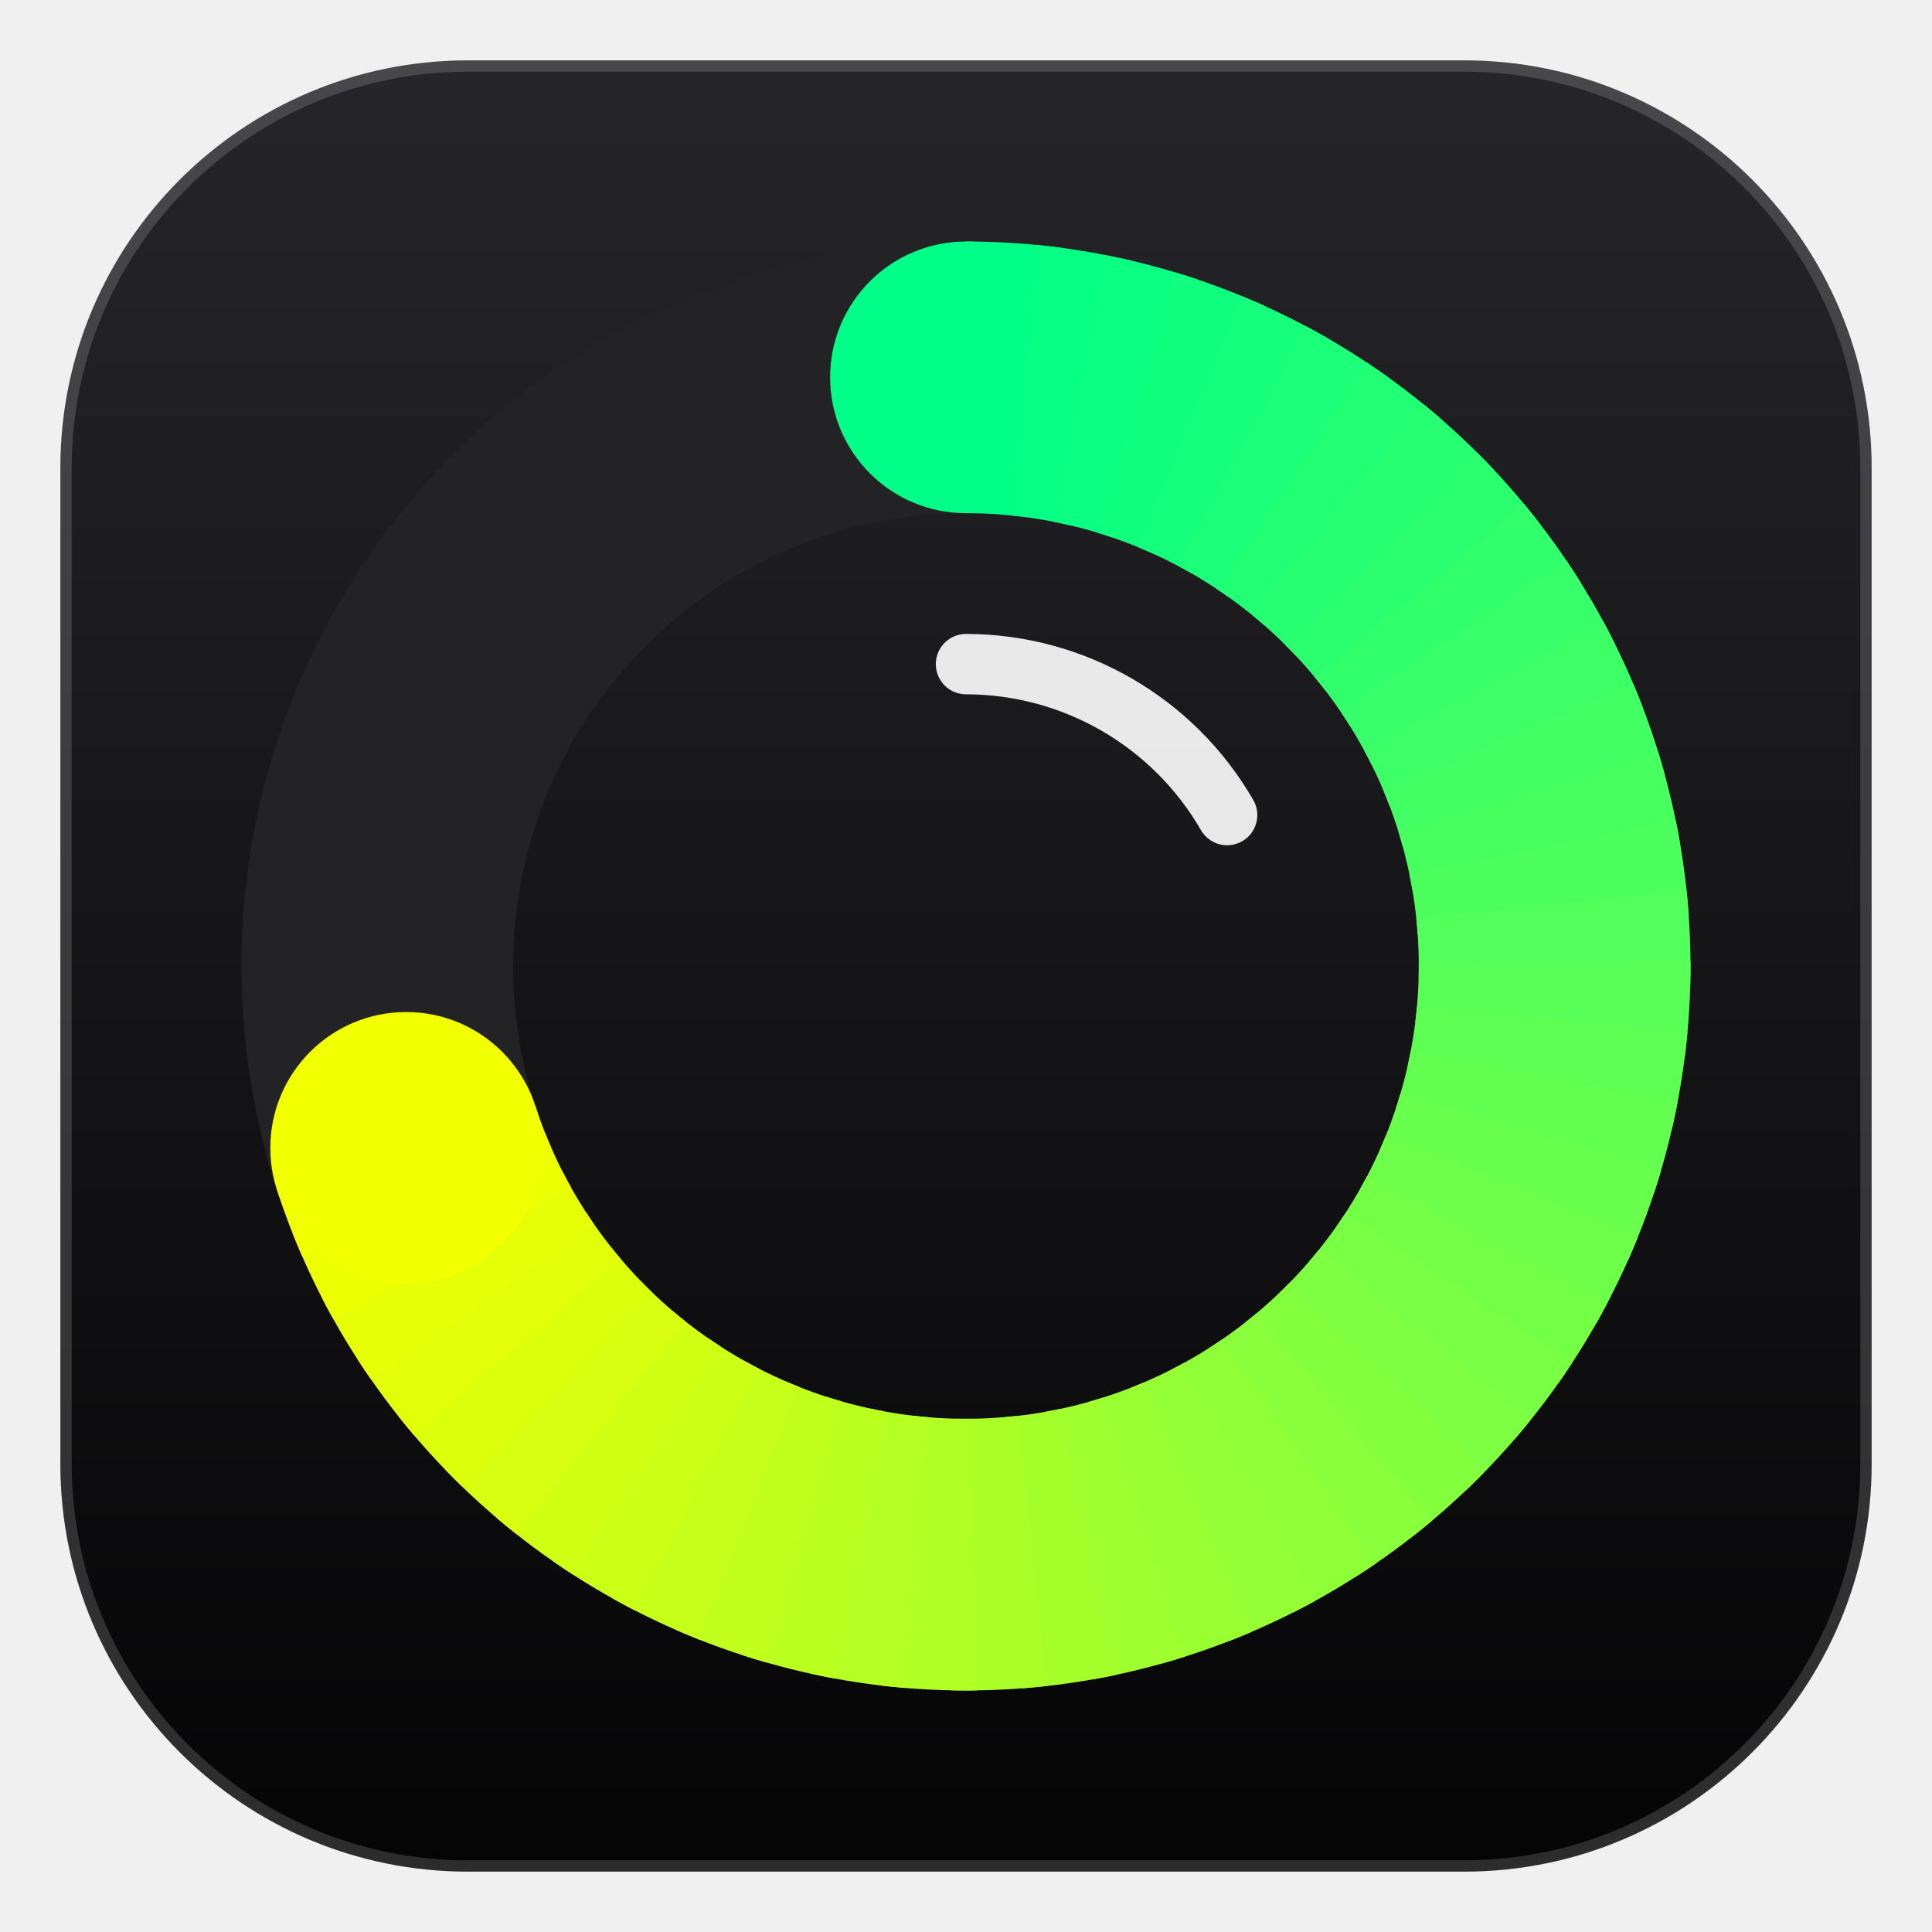
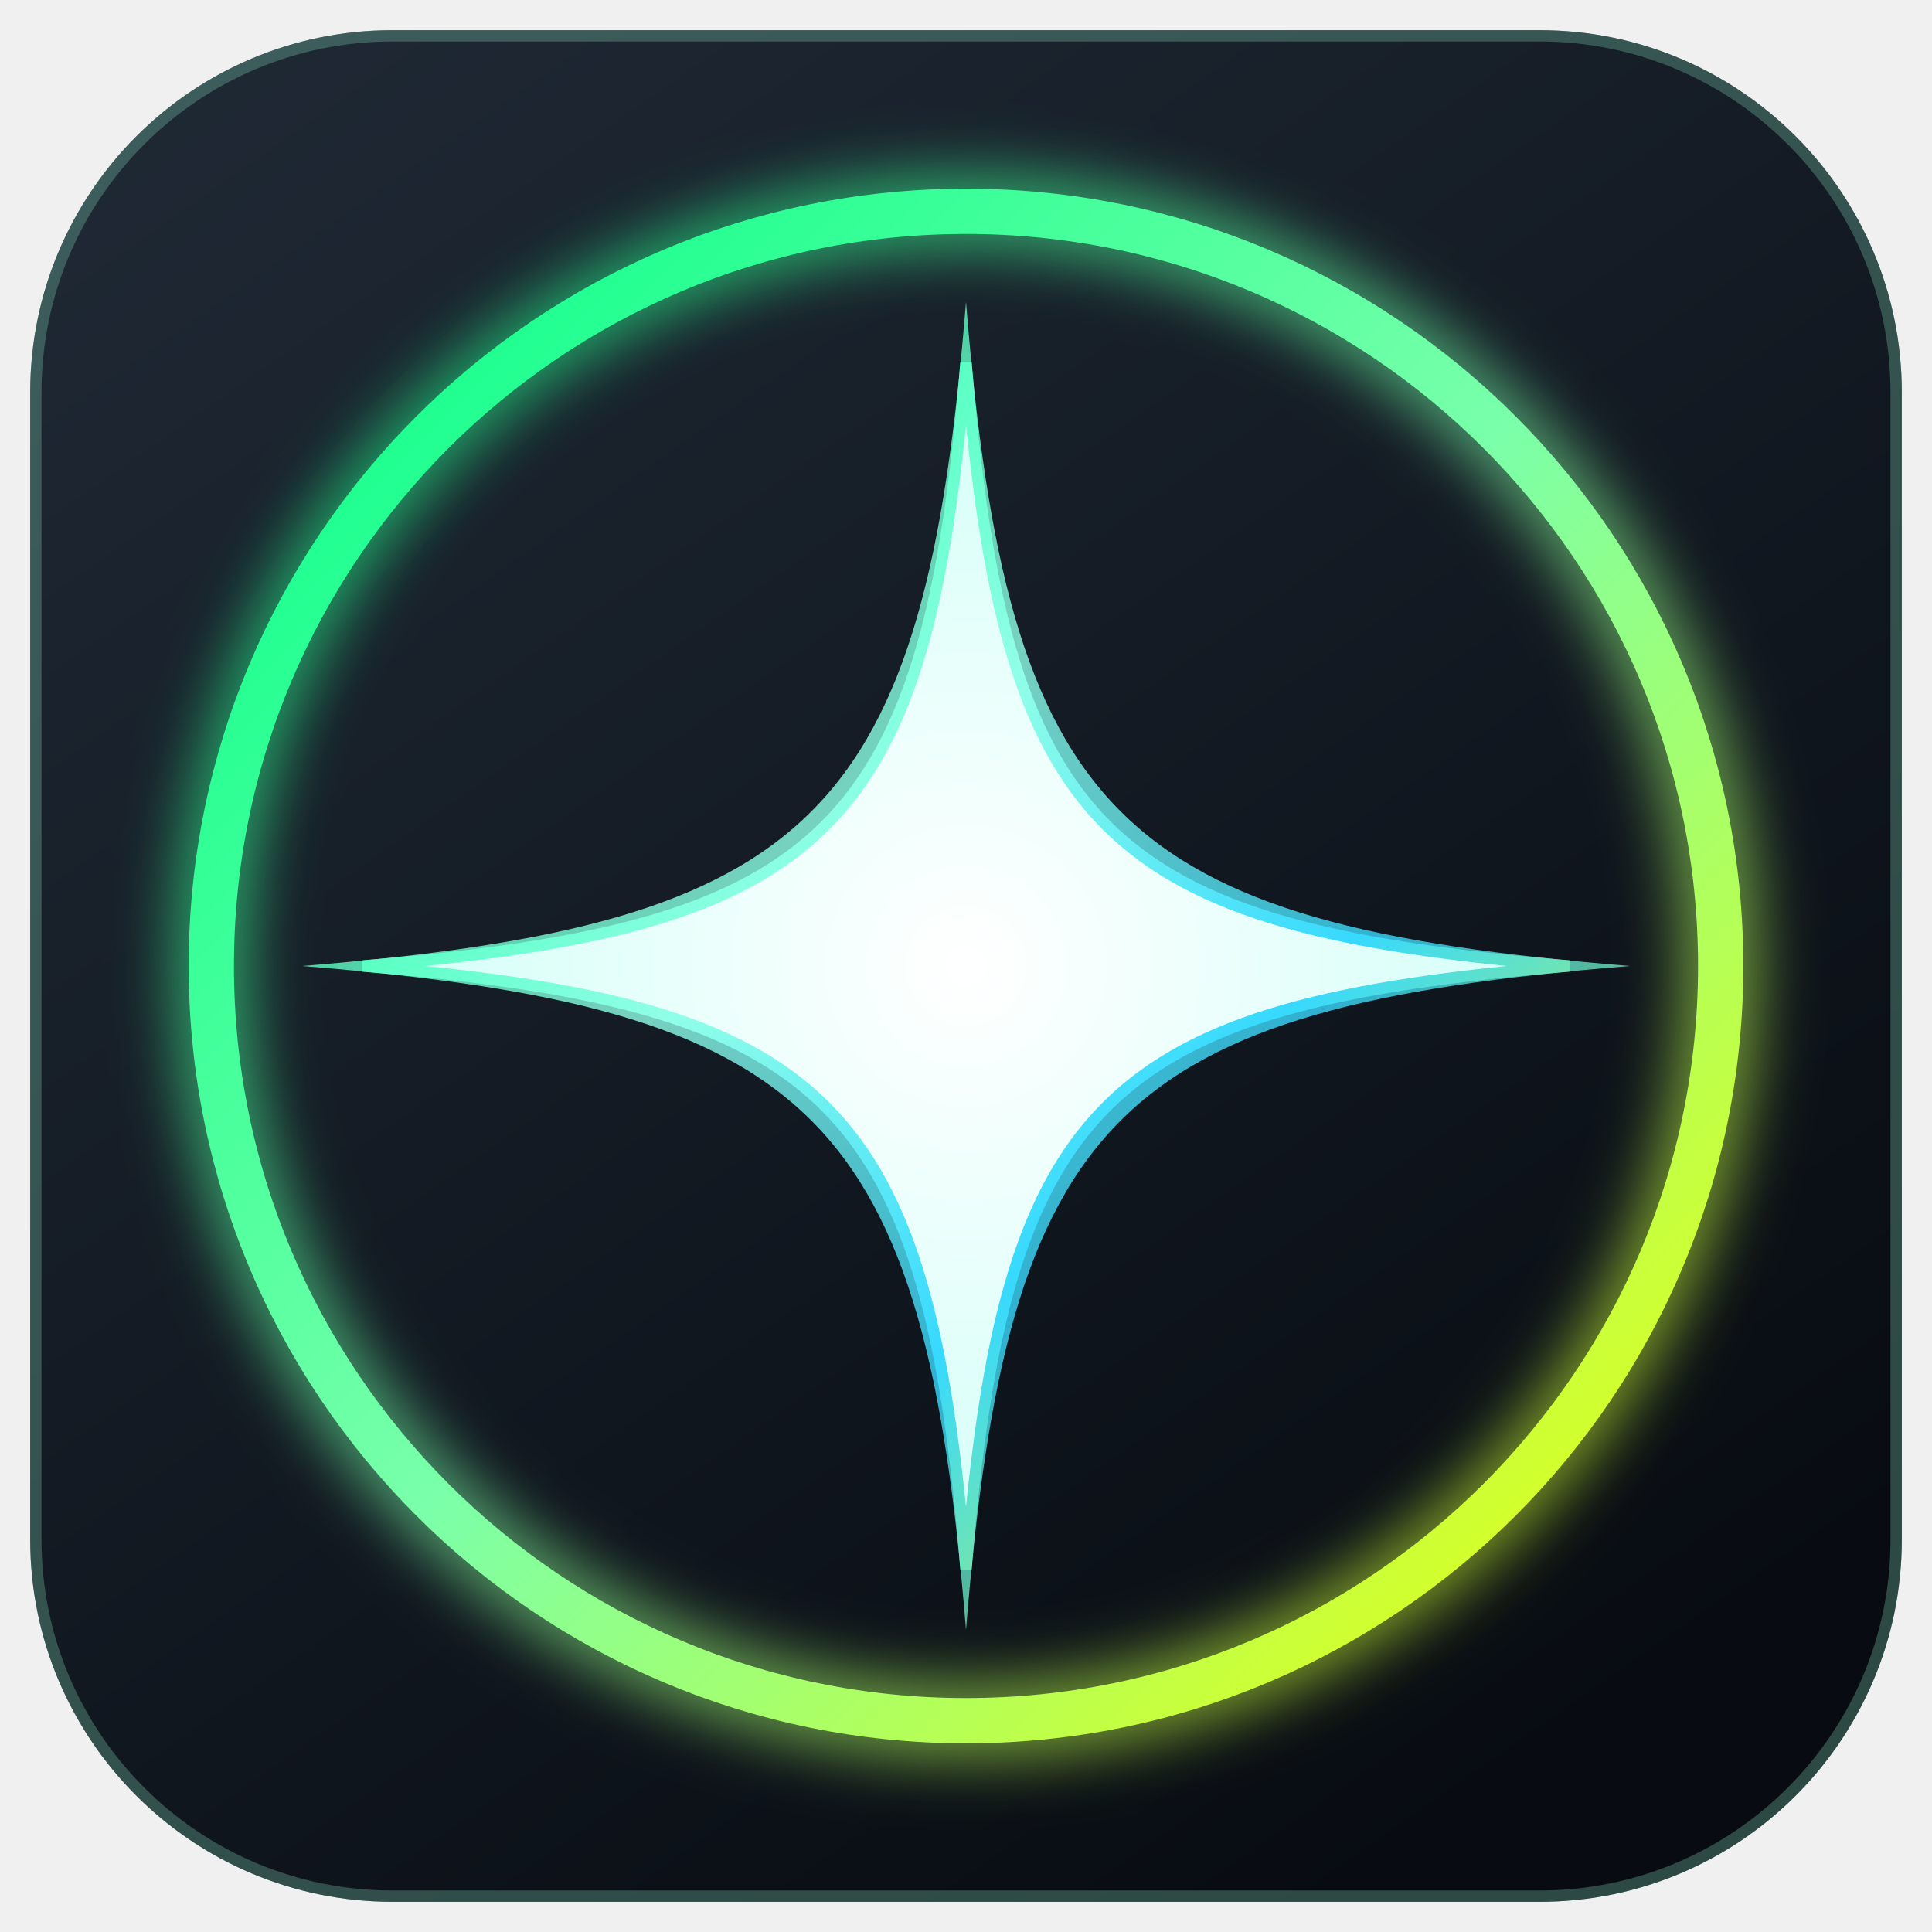
<svg xmlns="http://www.w3.org/2000/svg" viewBox="0 0 256 256">
  <defs>
-     <linearGradient id="rg" x1="0" y1="0" x2="0" y2="1">
-       <stop offset="0" stop-color="#26262a" />
-       <stop offset="1" stop-color="#050506" />
+     <linearGradient id="tile" x2=".7" y2="1">
+       <stop stop-color="#202a36" />
+       <stop offset="1" stop-color="#080c12" />
    </linearGradient>
+     <linearGradient id="ring" x1="0" y1="0" x2="1" y2="1">
+       <stop stop-color="#00ff88" />
+       <stop offset=".5" stop-color="#7affaa" />
+       <stop offset="1" stop-color="#f2ff00" />
+     </linearGradient>
+     <linearGradient id="rim" x2="1" y2="1">
+       <stop stop-color="#00ff88" />
+       <stop offset=".4" stop-color="#91ffe8" />
+       <stop offset=".65" stop-color="#37d9ff" />
+       <stop offset="1" stop-color="#f2ff00" />
+     </linearGradient>
+     <radialGradient id="spark">
+       <stop stop-color="#fff" />
+       <stop offset="1" stop-color="#d2fff7" />
+     </radialGradient>
+     <filter id="glow" x="-25%" y="-25%" width="150%" height="150%">
+       <feGaussianBlur stdDeviation="4" />
+     </filter>
  </defs>
-   <rect x="8" y="8" width="240" height="240" rx="54" fill="url(#rg)" />
-   <circle cx="128" cy="128" r="78" fill="none" stroke="#232326" stroke-width="36" />
-   <circle cx="128.00" cy="50.00" r="18" fill="#00FF88" />
-   <path d="M128.00 50.00A78 78 0 0 1 138.26 50.68" stroke="#00ff88" stroke-width="36" fill="none" />
-   <path d="M135.61 50.37A78 78 0 0 1 145.76 52.05" stroke="#06ff85" stroke-width="36" fill="none" />
-   <path d="M143.15 51.49A78 78 0 0 1 153.09 54.14" stroke="#0bff82" stroke-width="36" fill="none" />
-   <path d="M150.54 53.33A78 78 0 0 1 160.17 56.94" stroke="#11ff7f" stroke-width="36" fill="none" />
-   <path d="M157.72 55.89A78 78 0 0 1 166.95 60.42" stroke="#16ff7c" stroke-width="36" fill="none" />
-   <path d="M164.62 59.13A78 78 0 0 1 173.36 64.55" stroke="#1cff79" stroke-width="36" fill="none" />
-   <path d="M171.16 63.03A78 78 0 0 1 179.34 69.28" stroke="#21ff75" stroke-width="36" fill="none" />
-   <path d="M177.30 67.55A78 78 0 0 1 184.82 74.57" stroke="#27ff72" stroke-width="36" fill="none" />
-   <path d="M182.96 72.65A78 78 0 0 1 189.77 80.37" stroke="#2cff6f" stroke-width="36" fill="none" />
-   <path d="M188.10 78.28A78 78 0 0 1 194.12 86.62" stroke="#32ff6c" stroke-width="36" fill="none" />
-   <path d="M192.66 84.38A78 78 0 0 1 197.84 93.27" stroke="#37ff69" stroke-width="36" fill="none" />
-   <path d="M196.61 90.90A78 78 0 0 1 200.90 100.25" stroke="#3dff66" stroke-width="36" fill="none" />
-   <path d="M199.91 97.77A78 78 0 0 1 203.26 107.50" stroke="#42ff63" stroke-width="36" fill="none" />
-   <path d="M202.51 104.93A78 78 0 0 1 204.90 114.94" stroke="#48ff60" stroke-width="36" fill="none" />
-   <path d="M204.41 112.32A78 78 0 0 1 205.81 122.50" stroke="#4dff5d" stroke-width="36" fill="none" />
-   <path d="M205.57 119.85A78 78 0 0 1 205.97 130.12" stroke="#53ff5a" stroke-width="36" fill="none" />
-   <path d="M206.00 127.46A78 78 0 0 1 205.39 137.72" stroke="#58ff57" stroke-width="36" fill="none" />
-   <path d="M205.68 135.07A78 78 0 0 1 204.07 145.23" stroke="#5eff53" stroke-width="36" fill="none" />
-   <path d="M204.62 142.62A78 78 0 0 1 202.03 152.57" stroke="#63ff50" stroke-width="36" fill="none" />
-   <path d="M202.83 150.02A78 78 0 0 1 199.28 159.68" stroke="#69ff4d" stroke-width="36" fill="none" />
-   <path d="M200.32 157.22A78 78 0 0 1 195.85 166.48" stroke="#6eff4a" stroke-width="36" fill="none" />
-   <path d="M197.12 164.14A78 78 0 0 1 191.77 172.92" stroke="#74ff47" stroke-width="36" fill="none" />
-   <path d="M193.27 170.71A78 78 0 0 1 187.08 178.93" stroke="#79ff44" stroke-width="36" fill="none" />
-   <path d="M188.79 176.88A78 78 0 0 1 181.83 184.45" stroke="#7fff41" stroke-width="36" fill="none" />
-   <path d="M183.73 182.57A78 78 0 0 1 176.06 189.43" stroke="#84ff3e" stroke-width="36" fill="none" />
-   <path d="M178.14 187.75A78 78 0 0 1 169.84 193.83" stroke="#8aff3b" stroke-width="36" fill="none" />
-   <path d="M172.07 192.36A78 78 0 0 1 163.22 197.60" stroke="#8fff38" stroke-width="36" fill="none" />
-   <path d="M165.58 196.35A78 78 0 0 1 156.26 200.70" stroke="#95ff35" stroke-width="36" fill="none" />
-   <path d="M158.73 199.69A78 78 0 0 1 149.03 203.11" stroke="#9aff31" stroke-width="36" fill="none" />
-   <path d="M151.58 202.35A78 78 0 0 1 141.60 204.81" stroke="#a0ff2e" stroke-width="36" fill="none" />
-   <path d="M144.22 204.30A78 78 0 0 1 134.04 205.77" stroke="#a5ff2b" stroke-width="36" fill="none" />
-   <path d="M136.69 205.51A78 78 0 0 1 126.42 205.98" stroke="#abff28" stroke-width="36" fill="none" />
-   <path d="M129.09 205.99A78 78 0 0 1 118.82 205.46" stroke="#b0ff25" stroke-width="36" fill="none" />
-   <path d="M121.47 205.73A78 78 0 0 1 111.30 204.19" stroke="#b6ff22" stroke-width="36" fill="none" />
-   <path d="M113.92 204.72A78 78 0 0 1 103.95 202.20" stroke="#bbff1f" stroke-width="36" fill="none" />
-   <path d="M106.50 202.98A78 78 0 0 1 96.82 199.50" stroke="#c1ff1c" stroke-width="36" fill="none" />
-   <path d="M99.29 200.52A78 78 0 0 1 89.99 196.11" stroke="#c6ff19" stroke-width="36" fill="none" />
-   <path d="M92.35 197.37A78 78 0 0 1 83.53 192.08" stroke="#ccff16" stroke-width="36" fill="none" />
-   <path d="M85.75 193.56A78 78 0 0 1 77.49 187.44" stroke="#d1ff13" stroke-width="36" fill="none" />
-   <path d="M79.55 189.13A78 78 0 0 1 71.93 182.22" stroke="#d7ff0f" stroke-width="36" fill="none" />
-   <path d="M73.82 184.11A78 78 0 0 1 66.91 176.49" stroke="#dcff0c" stroke-width="36" fill="none" />
-   <path d="M68.60 178.55A78 78 0 0 1 62.47 170.30" stroke="#e2ff09" stroke-width="36" fill="none" />
-   <path d="M63.95 172.52A78 78 0 0 1 58.65 163.70" stroke="#e7ff06" stroke-width="36" fill="none" />
-   <path d="M59.91 166.05A78 78 0 0 1 55.50 156.76" stroke="#edff03" stroke-width="36" fill="none" />
-   <path d="M56.52 159.23A78 78 0 0 1 53.82 152.10" stroke="#f2ff00" stroke-width="36" fill="none" />
-   <circle cx="53.82" cy="152.10" r="18" fill="#F2FF00" />
-   <path d="M128 88a40 40 0 0 1 34.6 20" stroke="#fff" stroke-width="8" stroke-linecap="round" fill="none" opacity=".9" />
-   <rect x="8.75" y="8.75" width="238.5" height="238.5" rx="53.25" fill="none" stroke="#ffffff" stroke-opacity=".16" stroke-width="1.5" />
+   <rect x="4" y="4" width="248" height="248" rx="48" fill="url(#tile)" />
+   <rect x="4.75" y="4.75" width="246.5" height="246.5" rx="47.25" fill="none" stroke="#83d9b9" stroke-opacity=".3" stroke-width="1.5" />
+   <circle cx="128" cy="128" r="100" stroke="url(#ring)" stroke-width="10" fill="none" opacity=".6" filter="url(#glow)" />
+   <circle cx="128" cy="128" r="100" stroke="url(#ring)" stroke-width="6" fill="none" />
+   <path d="M128 48 C133 110 146 123 208 128 C146 133 133 146 128 208 C123 146 110 133 48 128 C110 123 123 110 128 48Z" fill="url(#rim)" transform="translate(128 128) scale(1.1) translate(-128 -128)" opacity=".8" />
+   <path d="M128 48 C133 110 146 123 208 128 C146 133 133 146 128 208 C123 146 110 133 48 128 C110 123 123 110 128 48Z" fill="url(#spark)" stroke="url(#rim)" stroke-width="1.5" />
</svg>
